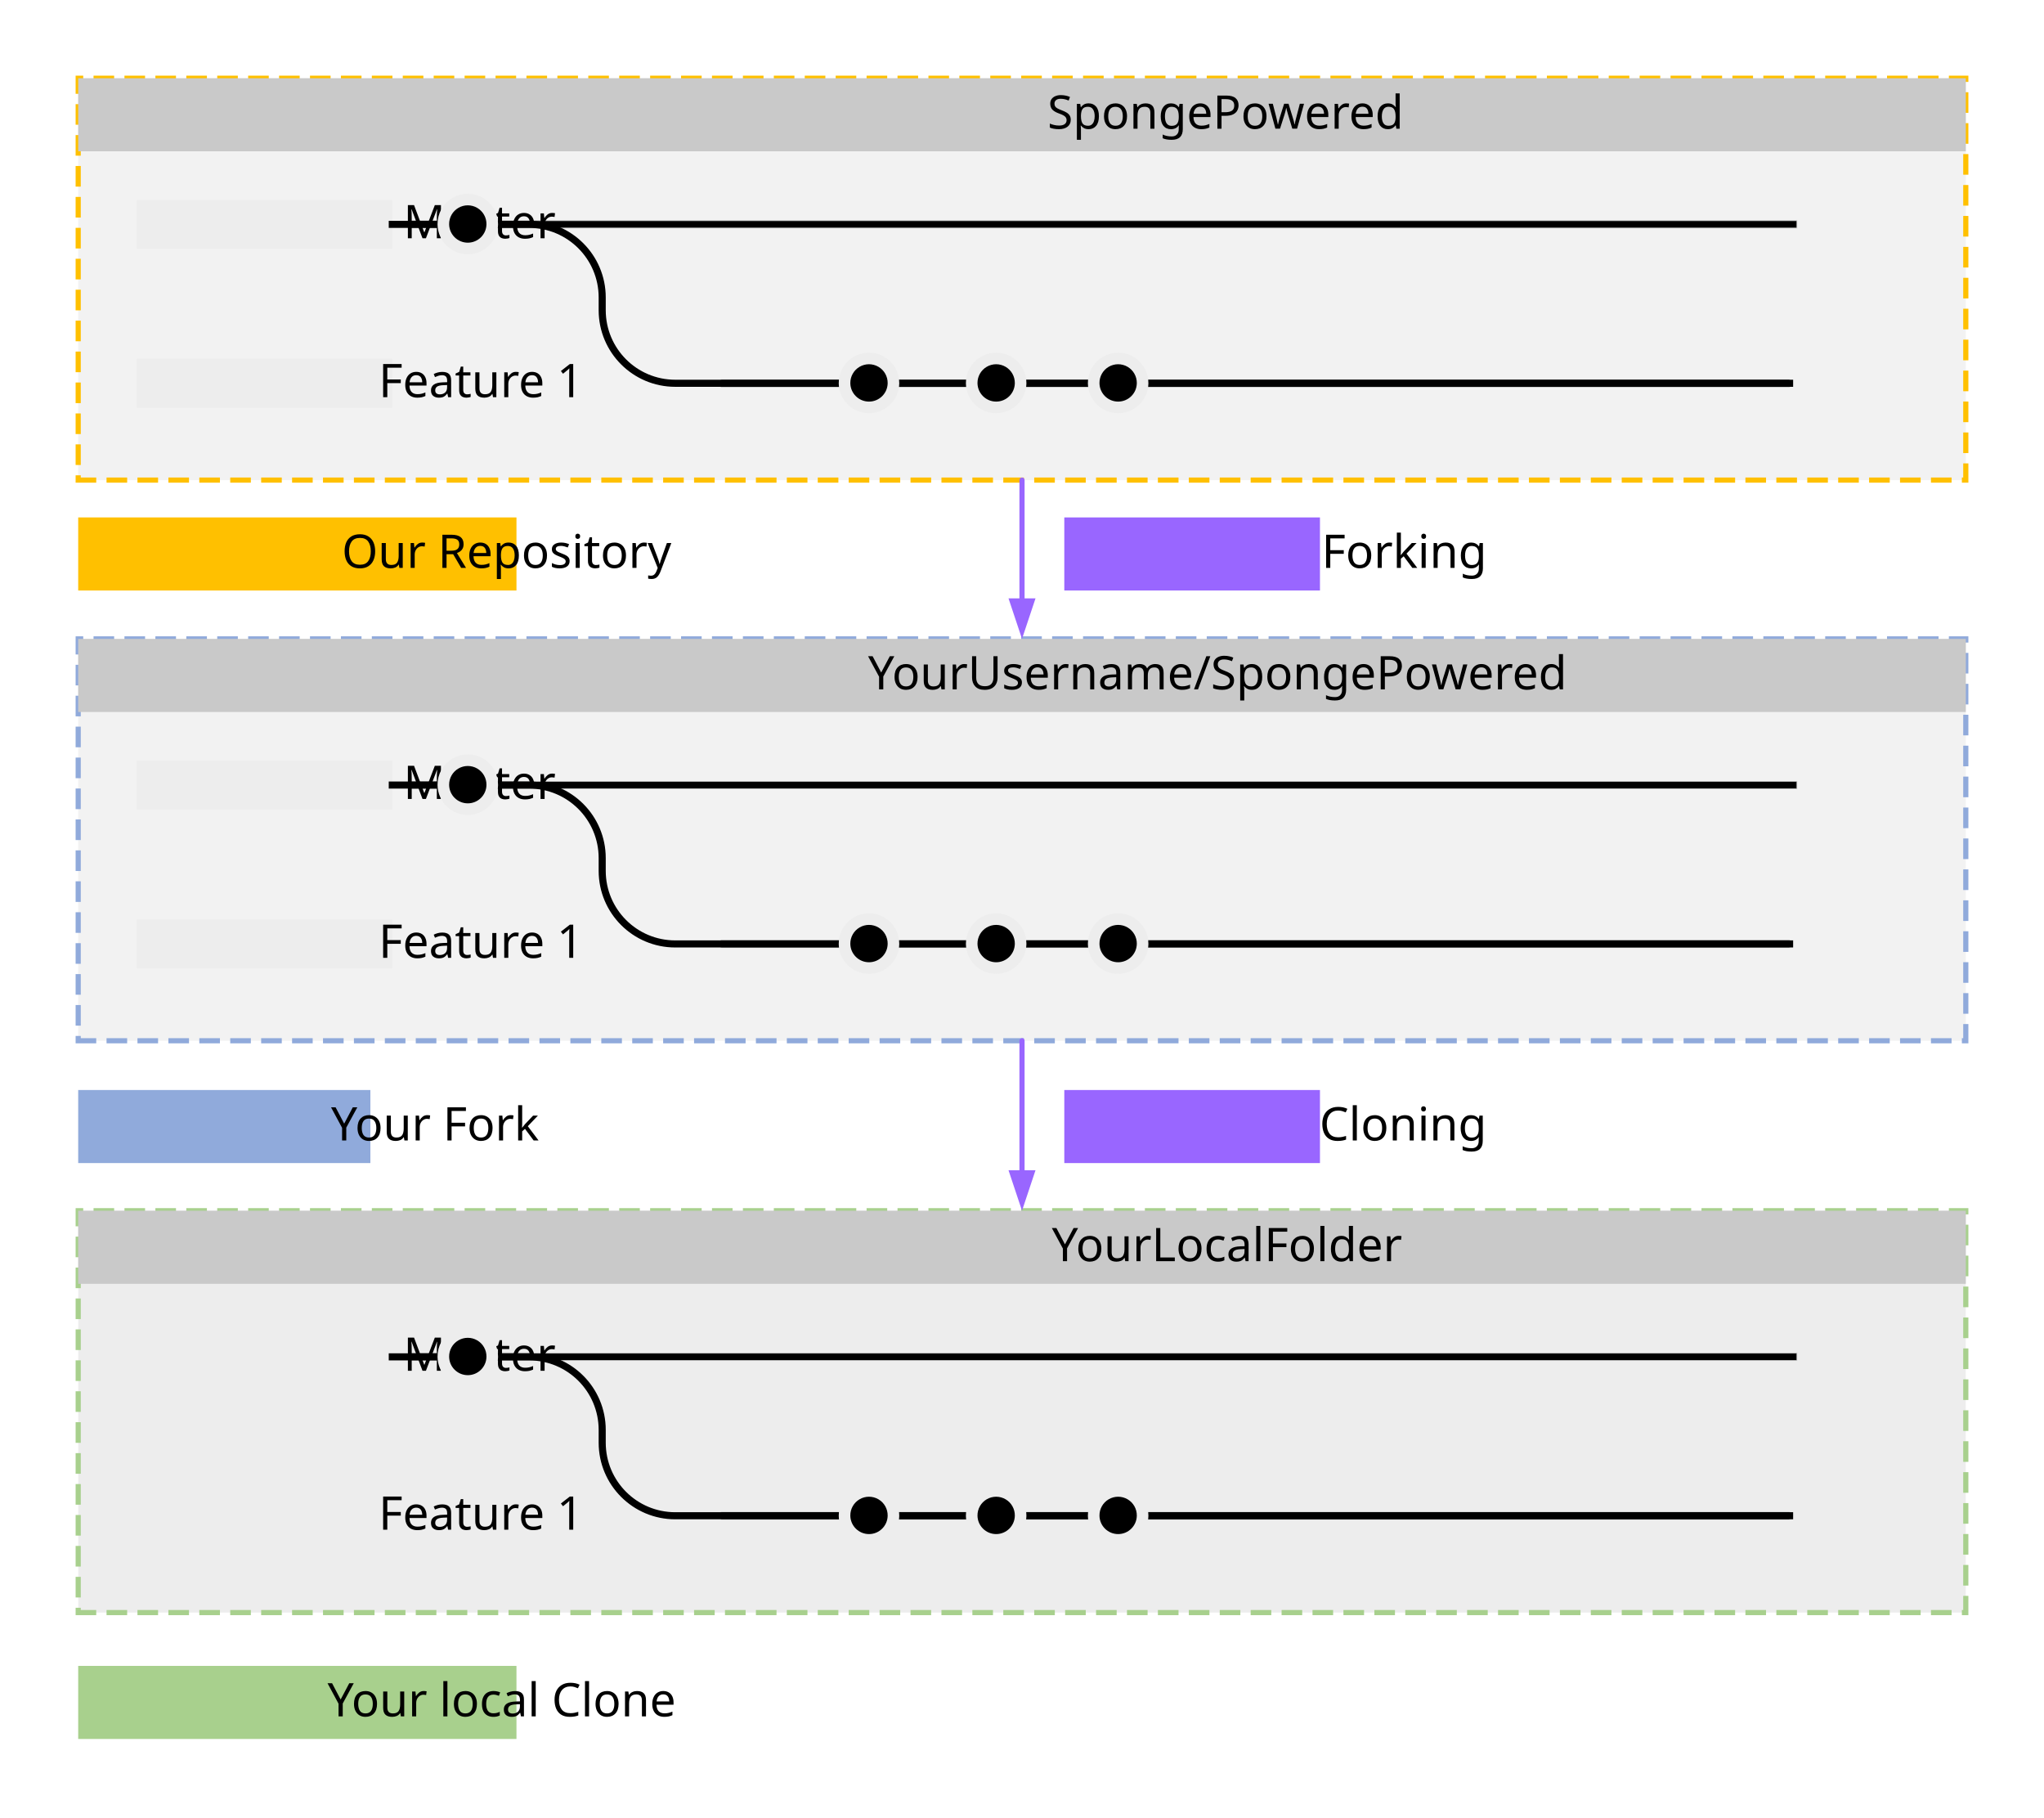
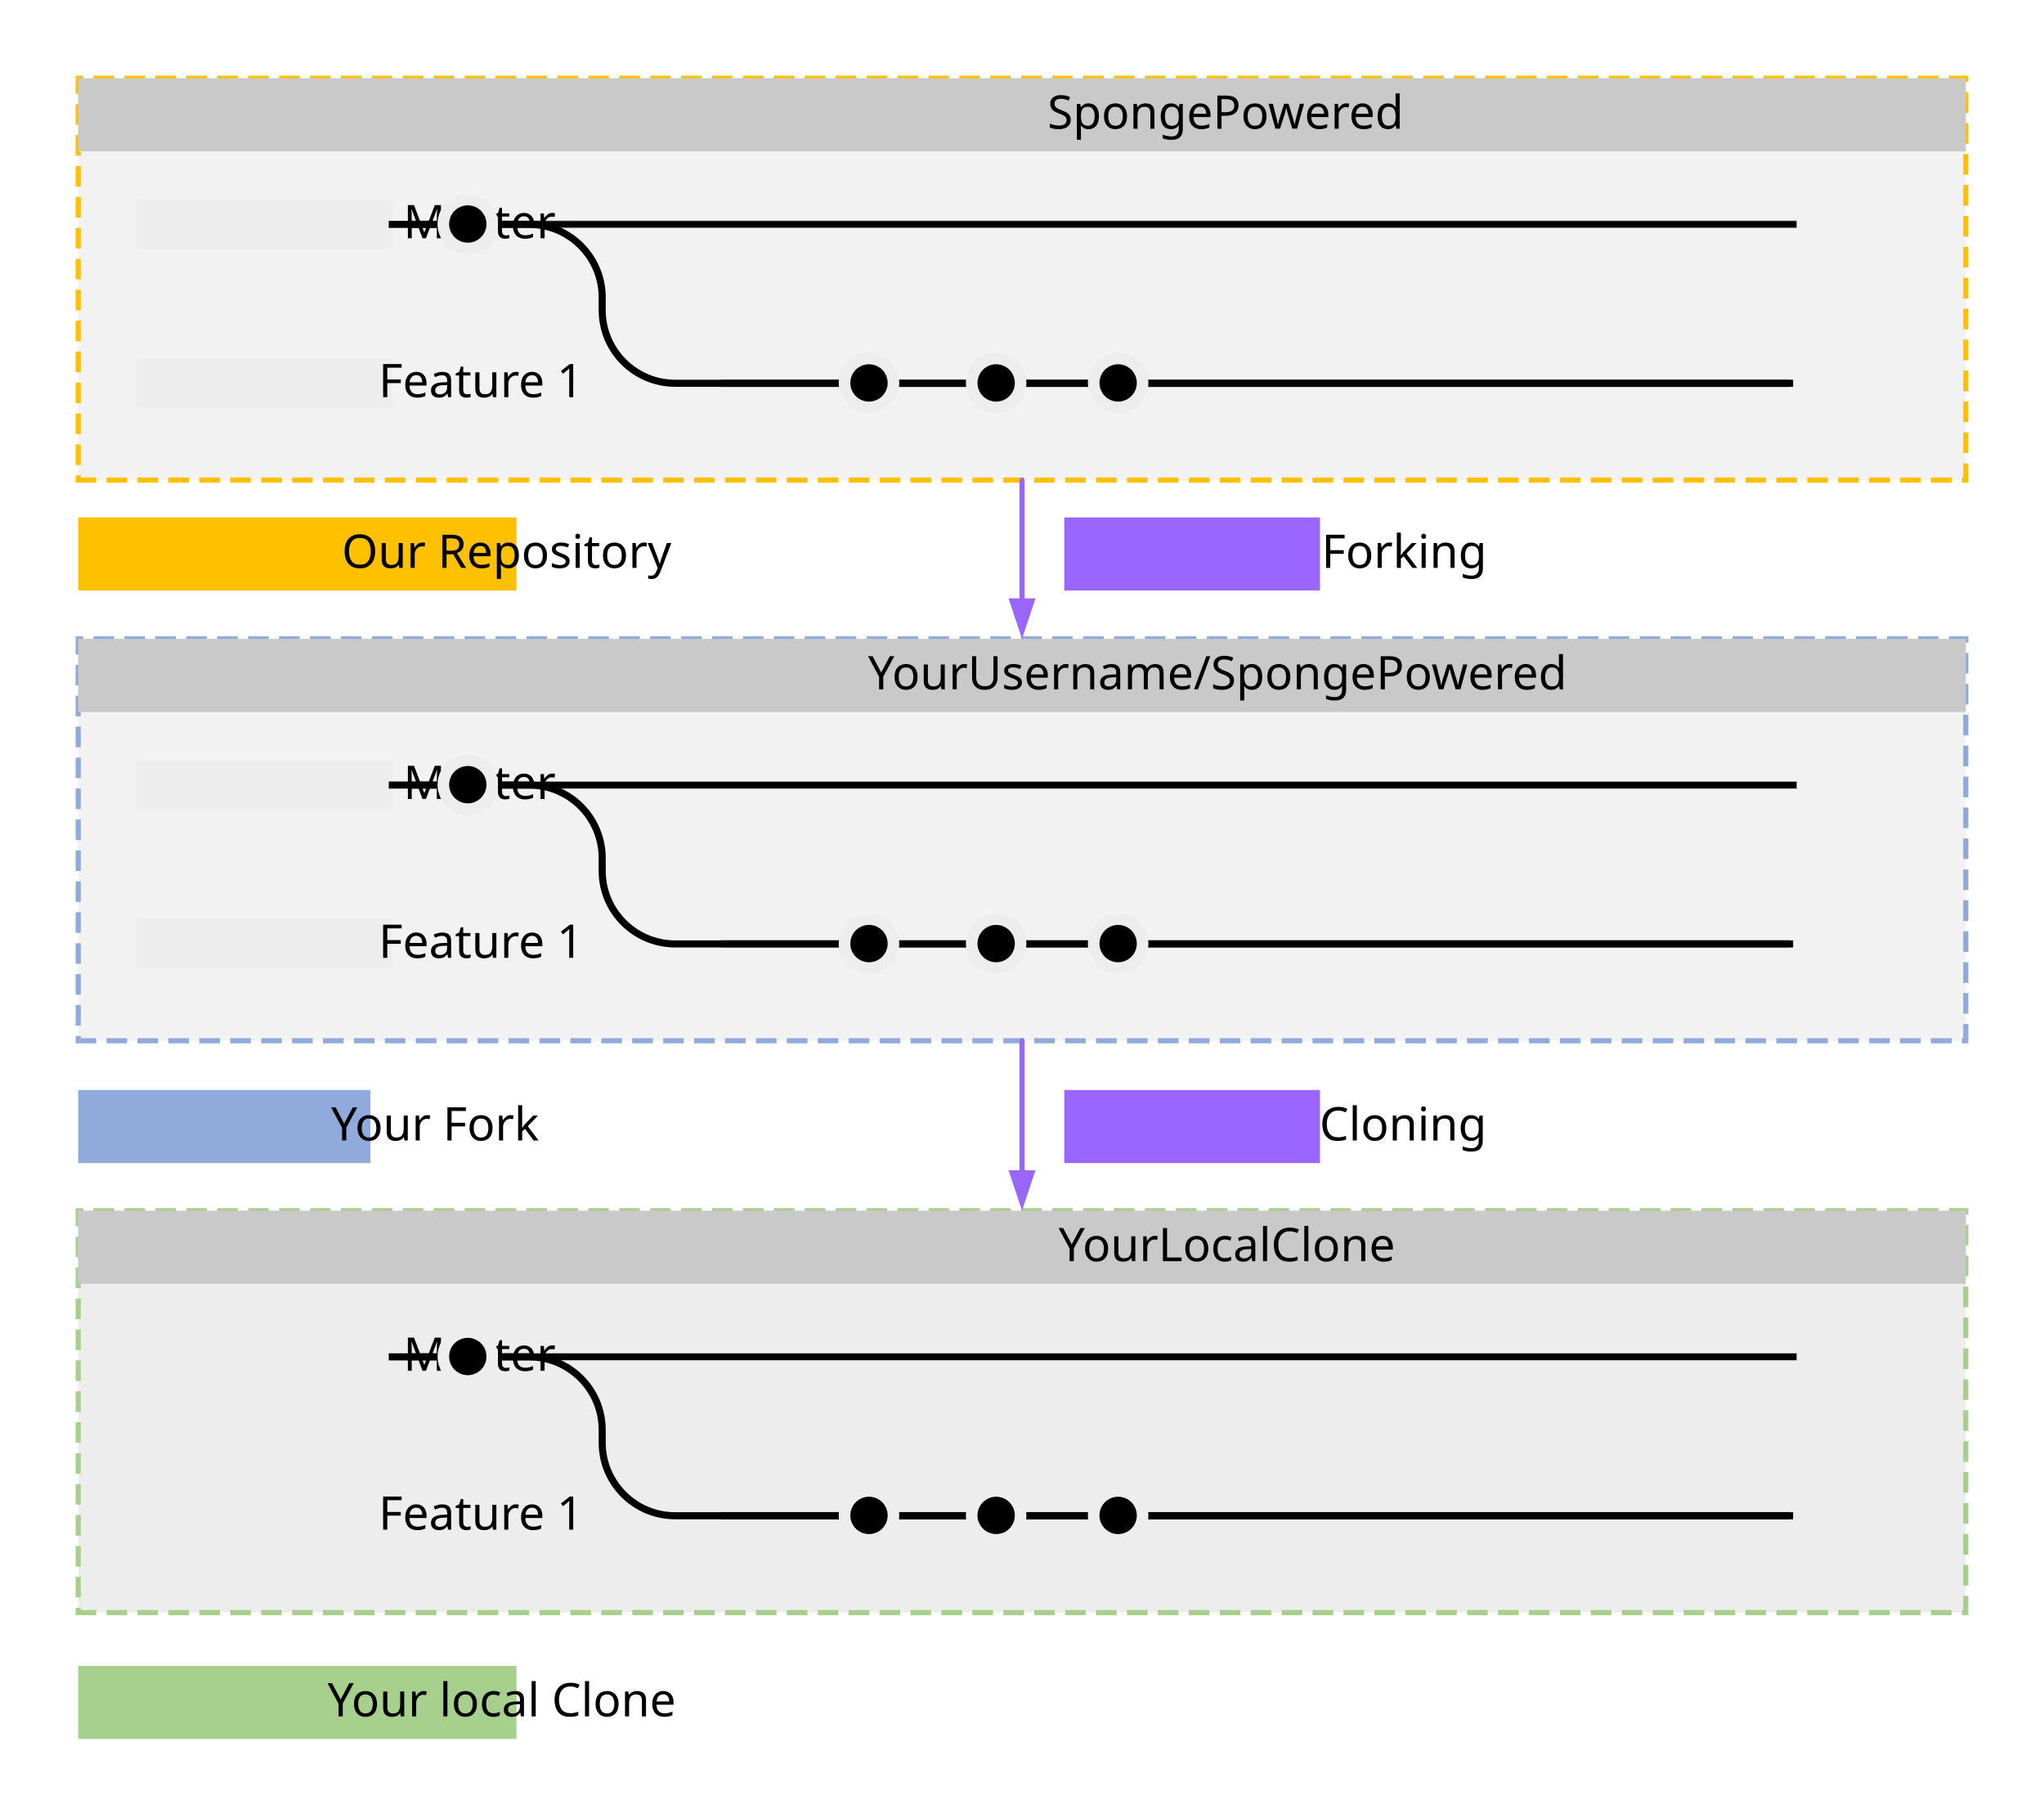
<svg xmlns="http://www.w3.org/2000/svg" xmlns:ns1="http://schemas.microsoft.com/visio/2003/SVGExtensions/" xmlns:xlink="http://www.w3.org/1999/xlink" width="11.017in" height="9.792in" viewBox="0 0 793.215 705" xml:space="preserve" color-interpolation-filters="sRGB" class="st17">
  <ns1:documentProperties ns1:langID="1031" ns1:metric="true" ns1:viewMarkup="false">
    <ns1:userDefs>
      <ns1:ud ns1:nameU="msvNoAutoConnect" ns1:val="VT0(0):26" />
      <ns1:ud ns1:nameU="visV14CFF" ns1:prompt="" ns1:val="VT0(1):26" />
      <ns1:ud ns1:nameU="visFlowchartType" ns1:prompt="" ns1:val="VT4(CrossFunctional)" />
    </ns1:userDefs>
  </ns1:documentProperties>
  <style type="text/css">
	
		.st1 {fill:#f2f2f2;stroke:#90aadb;stroke-dasharray:6,6;stroke-width:2}
		.st2 {fill:#000000;stroke:#c7c8c8;stroke-width:0.25}
		.st3 {fill:#ededed;stroke:none;stroke-width:0.25}
		.st4 {fill:#000000;font-family:Montserrat;font-size:1.5em}
		.st5 {fill:none;stroke:none;stroke-width:2}
		.st6 {fill:#c9c9c9;stroke:none;stroke-width:0.25}
		.st7 {fill:#ededed;stroke:#a8d08d;stroke-dasharray:6,6;stroke-width:2}
		.st8 {stroke:#000000;stroke-width:2.75}
		.st9 {marker-end:url(#mrkr13-49);stroke:#9966ff;stroke-linecap:round;stroke-linejoin:round;stroke-width:2}
		.st10 {fill:#9966ff;fill-opacity:1;stroke:#9966ff;stroke-opacity:1;stroke-width:0.382}
		.st11 {fill:#90aadb;stroke:none;stroke-width:2}
		.st12 {fill:#a8d08d;stroke:none;stroke-width:2}
		.st13 {fill:#9966ff;stroke:none;stroke-width:2}
		.st14 {fill:#f2f2f2;stroke:#ffc000;stroke-dasharray:6,6;stroke-width:2}
		.st15 {fill:#ffc000;stroke:none;stroke-width:2}
		.st16 {fill:#000000;stroke:#ededed;stroke-width:4.5}
		.st17 {fill:none;fill-rule:evenodd;font-size:12px;overflow:visible;stroke-linecap:square;stroke-miterlimit:3}
	
	</style>
  <defs id="Markers">
    <g id="lend13">
      <path d="M 3 1 L 0 0 L 3 -1 L 3 1 " style="stroke:none" />
    </g>
    <marker id="mrkr13-49" class="st10" ns1:arrowType="13" ns1:arrowSize="3" ns1:setback="7.86" refX="-7.86" orient="auto" markerUnits="strokeWidth" overflow="visible">
      <use xlink:href="#lend13" transform="scale(-2.62,-2.62) " />
    </marker>
  </defs>
  <g ns1:mID="0" ns1:index="1" ns1:groupContext="foregroundPage">
    <ns1:userDefs>
      <ns1:ud ns1:nameU="msvThemeOrder" ns1:val="VT0(0):26" />
    </ns1:userDefs>
    <ns1:pageProperties ns1:drawingScale="0.0393701" ns1:pageScale="0.0393701" ns1:drawingUnits="24" ns1:shadowOffsetX="8.50394" ns1:shadowOffsetY="-8.50394" />
    <ns1:layer ns1:name="Verbinder" ns1:index="0" />
    <g id="shape25-1" ns1:mID="25" ns1:groupContext="shape" transform="translate(30.3465,-301.229)">
      <ns1:userDefs>
        <ns1:ud ns1:nameU="visVersion" ns1:val="VT0(15):26" />
      </ns1:userDefs>
      <path d="M0 705 L732.52 705 L732.52 549.09 L0 549.09 L0 705 Z" class="st1" />
    </g>
    <g id="group37-3" transform="translate(272.709,-390.945)" ns1:mID="37" ns1:groupContext="group">
			</g>
    <g id="shape23-4" ns1:mID="23" ns1:groupContext="shape" transform="translate(159.323,-399.024)">
      <ns1:userDefs>
        <ns1:ud ns1:nameU="visVersion" ns1:val="VT0(15):26" />
      </ns1:userDefs>
      <rect x="0" y="702.166" width="538" height="2.835" class="st2" />
    </g>
    <g id="shape42-6" ns1:mID="42" ns1:groupContext="shape" transform="translate(53.0236,-390.945)">
      <ns1:userDefs>
        <ns1:ud ns1:nameU="visVersion" ns1:val="VT0(15):26" />
      </ns1:userDefs>
      <ns1:textBlock ns1:margins="rect(4,4,4,4)" ns1:tabSpace="42.5197" />
      <ns1:textRect cx="49.606" cy="695.504" width="99.22" height="18.992" />
      <rect x="0" y="686.008" width="99.213" height="18.992" class="st3" />
      <text x="19.28" y="700.9" class="st4" ns1:langID="1031">
        <ns1:paragraph ns1:horizAlign="1" />
        <ns1:tabList />Master</text>
    </g>
    <g id="shape52-9" ns1:mID="52" ns1:groupContext="shape" transform="translate(54.4409,-377.055)">
      <rect x="0" y="658.229" width="676.898" height="46.772" class="st5" />
    </g>
    <g id="shape36-11" ns1:mID="36" ns1:groupContext="shape" transform="translate(30.3465,-428.788)">
      <ns1:textBlock ns1:margins="rect(2,2,2,2)" ns1:tabSpace="42.5197" />
      <ns1:textRect cx="366.261" cy="690.827" width="732.53" height="28.346" />
      <rect x="0" y="676.654" width="732.522" height="28.346" class="st6" />
      <text x="222.29" y="696.23" class="st4" ns1:langID="1031">
        <ns1:paragraph ns1:horizAlign="1" />
        <ns1:tabList />YourUsername/SpongePowered</text>
    </g>
    <g id="shape60-14" ns1:mID="60" ns1:groupContext="shape" transform="translate(279.795,-337.37)">
      <ns1:userDefs>
        <ns1:ud ns1:nameU="visVersion" ns1:val="VT0(15):26" />
      </ns1:userDefs>
      <rect x="0" y="702.166" width="414.693" height="2.835" class="st2" />
    </g>
    <g id="shape65-16" ns1:mID="65" ns1:groupContext="shape" transform="translate(53.0236,-329.292)">
      <ns1:userDefs>
        <ns1:ud ns1:nameU="visVersion" ns1:val="VT0(15):26" />
      </ns1:userDefs>
      <ns1:textBlock ns1:margins="rect(4,4,4,4)" ns1:tabSpace="42.5197" />
      <ns1:textRect cx="49.606" cy="695.504" width="99.22" height="18.992" />
      <rect x="0" y="686.008" width="99.213" height="18.992" class="st3" />
      <text x="9.68" y="700.9" class="st4" ns1:langID="1031">
        <ns1:paragraph ns1:horizAlign="1" />
        <ns1:tabList />Feature 1</text>
    </g>
    <g id="shape66-19" ns1:mID="66" ns1:groupContext="shape" transform="translate(54.4409,-315.402)">
      <rect x="0" y="658.229" width="676.898" height="46.772" class="st5" />
    </g>
    <g id="shape74-21" ns1:mID="74" ns1:groupContext="shape" transform="translate(30.3465,-79.3782)">
      <ns1:userDefs>
        <ns1:ud ns1:nameU="visVersion" ns1:val="VT0(15):26" />
      </ns1:userDefs>
      <path d="M0 705 L732.52 705 L732.52 549.09 L0 549.09 L0 705 Z" class="st7" />
    </g>
    <g id="group75-23" transform="translate(272.709,-169.095)" ns1:mID="75" ns1:groupContext="group">
			</g>
    <g id="shape76-24" ns1:mID="76" ns1:groupContext="shape" transform="translate(159.323,-177.173)">
      <ns1:userDefs>
        <ns1:ud ns1:nameU="visVersion" ns1:val="VT0(15):26" />
      </ns1:userDefs>
      <rect x="0" y="702.166" width="538" height="2.835" class="st2" />
    </g>
    <g id="shape80-26" ns1:mID="80" ns1:groupContext="shape" transform="translate(53.0236,-169.095)">
      <ns1:userDefs>
        <ns1:ud ns1:nameU="visVersion" ns1:val="VT0(15):26" />
      </ns1:userDefs>
      <ns1:textBlock ns1:margins="rect(4,4,4,4)" ns1:tabSpace="42.5197" />
      <ns1:textRect cx="49.606" cy="695.504" width="99.22" height="18.992" />
      <rect x="0" y="686.008" width="99.213" height="18.992" class="st3" />
      <text x="19.28" y="700.9" class="st4" ns1:langID="1031">
        <ns1:paragraph ns1:horizAlign="1" />
        <ns1:tabList />Master</text>
    </g>
    <g id="shape81-29" ns1:mID="81" ns1:groupContext="shape" transform="translate(54.4409,-155.205)">
      <rect x="0" y="658.229" width="676.898" height="46.772" class="st5" />
    </g>
    <g id="shape82-31" ns1:mID="82" ns1:groupContext="shape" transform="translate(30.3465,-206.937)">
      <ns1:textBlock ns1:margins="rect(2,2,2,2)" ns1:tabSpace="42.5197" />
      <ns1:textRect cx="366.261" cy="690.827" width="732.53" height="28.346" />
      <rect x="0" y="676.654" width="732.522" height="28.346" class="st6" />
-       <text x="293.61" y="696.23" class="st4" ns1:langID="1031">
-         <ns1:paragraph ns1:horizAlign="1" />
-         <ns1:tabList />YourLocalFolder</text>
+       <text x="296.23" y="696.23" class="st4" ns1:langID="1031">
+         <ns1:paragraph ns1:horizAlign="1" />
+         <ns1:tabList />YourLocalClone</text>
    </g>
    <g id="shape83-34" ns1:mID="83" ns1:groupContext="shape" transform="translate(279.795,-115.52)">
      <ns1:userDefs>
        <ns1:ud ns1:nameU="visVersion" ns1:val="VT0(15):26" />
      </ns1:userDefs>
      <rect x="0" y="702.166" width="414.693" height="2.835" class="st2" />
    </g>
    <g id="shape87-36" ns1:mID="87" ns1:groupContext="shape" transform="translate(53.0236,-107.441)">
      <ns1:userDefs>
        <ns1:ud ns1:nameU="visVersion" ns1:val="VT0(15):26" />
      </ns1:userDefs>
      <ns1:textBlock ns1:margins="rect(4,4,4,4)" ns1:tabSpace="42.5197" />
      <ns1:textRect cx="49.606" cy="695.504" width="99.22" height="18.992" />
      <rect x="0" y="686.008" width="99.213" height="18.992" class="st3" />
      <text x="9.68" y="700.9" class="st4" ns1:langID="1031">
        <ns1:paragraph ns1:horizAlign="1" />
        <ns1:tabList />Feature 1</text>
    </g>
    <g id="shape88-39" ns1:mID="88" ns1:groupContext="shape" transform="translate(54.4409,-93.5514)">
      <rect x="0" y="658.229" width="676.898" height="46.772" class="st5" />
    </g>
    <g id="shape89-41" ns1:mID="89" ns1:groupContext="shape" ns1:layerMember="0" transform="translate(152.236,-178.591)">
      <path d="M0 705 L53.12 705 A28.346 28.346 0 0 1 81.46 733.35 L81.46 738.31 A28.346 28.346 -180 0 0 109.81 766.65        L542.25 766.65" class="st8" />
    </g>
    <g id="shape90-44" ns1:mID="90" ns1:groupContext="shape" ns1:layerMember="0" transform="translate(389.521,-301.229)">
      <path d="M7.09 705 L7.09 755.23" class="st9" />
    </g>
    <g id="shape91-50" ns1:mID="91" ns1:groupContext="shape" transform="translate(30.3465,-253.77)">
      <ns1:userDefs>
        <ns1:ud ns1:nameU="visVersion" ns1:val="VT0(15):26" />
      </ns1:userDefs>
      <ns1:textBlock ns1:margins="rect(4,4,4,4)" ns1:tabSpace="42.5197" />
      <ns1:textRect cx="56.693" cy="690.827" width="113.39" height="28.346" />
      <rect x="0" y="676.654" width="113.386" height="28.346" class="st11" />
      <text x="13.89" y="696.23" class="st4" ns1:langID="1031">
        <ns1:paragraph ns1:horizAlign="1" />
        <ns1:tabList />Your Fork</text>
    </g>
    <g id="shape92-53" ns1:mID="92" ns1:groupContext="shape" transform="translate(30.3465,-30.3465)">
      <ns1:userDefs>
        <ns1:ud ns1:nameU="visVersion" ns1:val="VT0(15):26" />
      </ns1:userDefs>
      <ns1:textBlock ns1:margins="rect(4,4,4,4)" ns1:tabSpace="42.5197" />
      <ns1:textRect cx="85.039" cy="690.827" width="170.08" height="28.346" />
      <rect x="0" y="676.654" width="170.079" height="28.346" class="st12" />
      <text x="12.52" y="696.23" class="st4" ns1:langID="1031">
        <ns1:paragraph ns1:horizAlign="1" />
        <ns1:tabList />Your local Clone</text>
    </g>
    <g id="shape95-56" ns1:mID="95" ns1:groupContext="shape" transform="translate(413.024,-253.77)">
      <ns1:userDefs>
        <ns1:ud ns1:nameU="visVersion" ns1:val="VT0(15):26" />
      </ns1:userDefs>
      <ns1:textBlock ns1:margins="rect(4,4,4,4)" ns1:tabSpace="42.5197" />
      <ns1:textRect cx="49.606" cy="690.827" width="99.22" height="28.346" />
      <rect x="0" y="676.654" width="99.213" height="28.346" class="st13" />
      <text x="14.8" y="696.23" class="st4" ns1:langID="1031">
        <ns1:paragraph ns1:horizAlign="1" />
        <ns1:tabList />Cloning</text>
    </g>
    <g id="shape97-59" ns1:mID="97" ns1:groupContext="shape" transform="translate(30.3465,-518.748)">
      <ns1:userDefs>
        <ns1:ud ns1:nameU="visVersion" ns1:val="VT0(15):26" />
      </ns1:userDefs>
      <path d="M0 705 L732.52 705 L732.52 549.09 L0 549.09 L0 705 Z" class="st14" />
    </g>
    <g id="group98-61" transform="translate(272.709,-608.465)" ns1:mID="98" ns1:groupContext="group">
			</g>
    <g id="shape99-62" ns1:mID="99" ns1:groupContext="shape" transform="translate(159.323,-616.544)">
      <ns1:userDefs>
        <ns1:ud ns1:nameU="visVersion" ns1:val="VT0(15):26" />
      </ns1:userDefs>
      <rect x="0" y="702.166" width="538" height="2.835" class="st2" />
    </g>
    <g id="shape103-64" ns1:mID="103" ns1:groupContext="shape" transform="translate(53.0236,-608.465)">
      <ns1:userDefs>
        <ns1:ud ns1:nameU="visVersion" ns1:val="VT0(15):26" />
      </ns1:userDefs>
      <ns1:textBlock ns1:margins="rect(4,4,4,4)" ns1:tabSpace="42.5197" />
      <ns1:textRect cx="49.606" cy="695.504" width="99.22" height="18.992" />
      <rect x="0" y="686.008" width="99.213" height="18.992" class="st3" />
      <text x="19.28" y="700.9" class="st4" ns1:langID="1031">
        <ns1:paragraph ns1:horizAlign="1" />
        <ns1:tabList />Master</text>
    </g>
    <g id="shape104-67" ns1:mID="104" ns1:groupContext="shape" transform="translate(54.4409,-594.575)">
      <rect x="0" y="658.229" width="676.898" height="46.772" class="st5" />
    </g>
    <g id="shape105-69" ns1:mID="105" ns1:groupContext="shape" transform="translate(30.3465,-646.307)">
      <ns1:textBlock ns1:margins="rect(2,2,2,2)" ns1:tabSpace="42.5197" />
      <ns1:textRect cx="366.261" cy="690.827" width="732.53" height="28.346" />
      <rect x="0" y="676.654" width="732.522" height="28.346" class="st6" />
      <text x="291.91" y="696.23" class="st4" ns1:langID="1031">
        <ns1:paragraph ns1:horizAlign="1" />
        <ns1:tabList />SpongePowered</text>
    </g>
    <g id="shape106-72" ns1:mID="106" ns1:groupContext="shape" transform="translate(279.795,-554.89)">
      <ns1:userDefs>
        <ns1:ud ns1:nameU="visVersion" ns1:val="VT0(15):26" />
      </ns1:userDefs>
      <rect x="0" y="702.166" width="414.693" height="2.835" class="st2" />
    </g>
    <g id="shape110-74" ns1:mID="110" ns1:groupContext="shape" transform="translate(53.0236,-546.811)">
      <ns1:userDefs>
        <ns1:ud ns1:nameU="visVersion" ns1:val="VT0(15):26" />
      </ns1:userDefs>
      <ns1:textBlock ns1:margins="rect(4,4,4,4)" ns1:tabSpace="42.5197" />
      <ns1:textRect cx="49.606" cy="695.504" width="99.22" height="18.992" />
      <rect x="0" y="686.008" width="99.213" height="18.992" class="st3" />
      <text x="9.68" y="700.9" class="st4" ns1:langID="1031">
        <ns1:paragraph ns1:horizAlign="1" />
        <ns1:tabList />Feature 1</text>
    </g>
    <g id="shape111-77" ns1:mID="111" ns1:groupContext="shape" transform="translate(54.4409,-532.921)">
      <rect x="0" y="658.229" width="676.898" height="46.772" class="st5" />
    </g>
    <g id="shape112-79" ns1:mID="112" ns1:groupContext="shape" ns1:layerMember="0" transform="translate(152.236,-617.961)">
      <path d="M0 705 L53.12 705 A28.346 28.346 0 0 1 81.46 733.35 L81.46 738.31 A28.346 28.346 -180 0 0 109.81 766.65        L542.25 766.65" class="st8" />
    </g>
    <g id="shape113-82" ns1:mID="113" ns1:groupContext="shape" ns1:layerMember="0" transform="translate(389.521,-518.748)">
      <path d="M7.09 705 L7.09 750.89" class="st9" />
    </g>
    <g id="shape114-87" ns1:mID="114" ns1:groupContext="shape" transform="translate(413.024,-475.916)">
      <ns1:userDefs>
        <ns1:ud ns1:nameU="visVersion" ns1:val="VT0(15):26" />
      </ns1:userDefs>
      <ns1:textBlock ns1:margins="rect(4,4,4,4)" ns1:tabSpace="42.5197" />
      <ns1:textRect cx="49.606" cy="690.827" width="99.22" height="28.346" />
      <rect x="0" y="676.654" width="99.213" height="28.346" class="st13" />
      <text x="15.62" y="696.23" class="st4" ns1:langID="1031">
        <ns1:paragraph ns1:horizAlign="1" />
        <ns1:tabList />Forking</text>
    </g>
    <g id="shape115-90" ns1:mID="115" ns1:groupContext="shape" transform="translate(30.3465,-475.916)">
      <ns1:userDefs>
        <ns1:ud ns1:nameU="visVersion" ns1:val="VT0(15):26" />
      </ns1:userDefs>
      <ns1:textBlock ns1:margins="rect(4,4,4,4)" ns1:tabSpace="42.5197" />
      <ns1:textRect cx="85.039" cy="690.827" width="170.08" height="28.346" />
      <rect x="0" y="676.654" width="170.079" height="28.346" class="st15" />
      <text x="18.06" y="696.23" class="st4" ns1:langID="1031">
        <ns1:paragraph ns1:horizAlign="1" />
        <ns1:tabList />Our Repository</text>
    </g>
    <g id="shape84-93" ns1:mID="84" ns1:groupContext="shape" transform="translate(327.736,-107.441)">
      <ns1:userDefs>
        <ns1:ud ns1:nameU="visVersion" ns1:val="VT0(15):26" />
      </ns1:userDefs>
      <path d="M0 695.5 A9.496 9.496 0 1 1 18.99 695.5 A9.496 9.496 0 0 1 0 695.5 Z" class="st16" />
    </g>
    <g id="shape85-95" ns1:mID="85" ns1:groupContext="shape" transform="translate(377.083,-107.441)">
      <ns1:userDefs>
        <ns1:ud ns1:nameU="visVersion" ns1:val="VT0(15):26" />
      </ns1:userDefs>
      <path d="M0 695.5 A9.496 9.496 0 1 1 18.99 695.5 A9.496 9.496 0 0 1 0 695.5 Z" class="st16" />
    </g>
    <g id="shape86-97" ns1:mID="86" ns1:groupContext="shape" transform="translate(424.422,-107.441)">
      <ns1:userDefs>
        <ns1:ud ns1:nameU="visVersion" ns1:val="VT0(15):26" />
      </ns1:userDefs>
      <path d="M0 695.5 A9.496 9.496 0 1 1 18.99 695.5 A9.496 9.496 0 0 1 0 695.5 Z" class="st16" />
    </g>
    <g id="shape71-99" ns1:mID="71" ns1:groupContext="shape" ns1:layerMember="0" transform="translate(152.236,-400.441)">
      <path d="M0 705 L53.12 705 A28.346 28.346 0 0 1 81.46 733.35 L81.46 738.31 A28.346 28.346 -180 0 0 109.81 766.65        L542.25 766.65" class="st8" />
    </g>
    <g id="shape64-102" ns1:mID="64" ns1:groupContext="shape" transform="translate(424.422,-329.292)">
      <ns1:userDefs>
        <ns1:ud ns1:nameU="visVersion" ns1:val="VT0(15):26" />
      </ns1:userDefs>
      <path d="M0 695.5 A9.496 9.496 0 1 1 18.99 695.5 A9.496 9.496 0 0 1 0 695.5 Z" class="st16" />
    </g>
    <g id="shape63-104" ns1:mID="63" ns1:groupContext="shape" transform="translate(377.083,-329.292)">
      <ns1:userDefs>
        <ns1:ud ns1:nameU="visVersion" ns1:val="VT0(15):26" />
      </ns1:userDefs>
      <path d="M0 695.5 A9.496 9.496 0 1 1 18.99 695.5 A9.496 9.496 0 0 1 0 695.5 Z" class="st16" />
    </g>
    <g id="shape62-106" ns1:mID="62" ns1:groupContext="shape" transform="translate(327.736,-329.292)">
      <ns1:userDefs>
        <ns1:ud ns1:nameU="visVersion" ns1:val="VT0(15):26" />
      </ns1:userDefs>
      <path d="M0 695.5 A9.496 9.496 0 1 1 18.99 695.5 A9.496 9.496 0 0 1 0 695.5 Z" class="st16" />
    </g>
    <g id="shape32-108" ns1:mID="32" ns1:groupContext="shape" transform="translate(172.042,-390.945)">
      <ns1:userDefs>
        <ns1:ud ns1:nameU="visVersion" ns1:val="VT0(15):26" />
      </ns1:userDefs>
      <path d="M0 695.5 A9.496 9.496 0 1 1 18.99 695.5 A9.496 9.496 0 0 1 0 695.5 Z" class="st16" />
    </g>
    <g id="shape107-110" ns1:mID="107" ns1:groupContext="shape" transform="translate(327.736,-546.811)">
      <ns1:userDefs>
        <ns1:ud ns1:nameU="visVersion" ns1:val="VT0(15):26" />
      </ns1:userDefs>
      <path d="M0 695.5 A9.496 9.496 0 1 1 18.99 695.5 A9.496 9.496 0 0 1 0 695.5 Z" class="st16" />
    </g>
    <g id="shape108-112" ns1:mID="108" ns1:groupContext="shape" transform="translate(377.083,-546.811)">
      <ns1:userDefs>
        <ns1:ud ns1:nameU="visVersion" ns1:val="VT0(15):26" />
      </ns1:userDefs>
      <path d="M0 695.5 A9.496 9.496 0 1 1 18.99 695.5 A9.496 9.496 0 0 1 0 695.5 Z" class="st16" />
    </g>
    <g id="shape109-114" ns1:mID="109" ns1:groupContext="shape" transform="translate(424.422,-546.811)">
      <ns1:userDefs>
        <ns1:ud ns1:nameU="visVersion" ns1:val="VT0(15):26" />
      </ns1:userDefs>
      <path d="M0 695.5 A9.496 9.496 0 1 1 18.99 695.5 A9.496 9.496 0 0 1 0 695.5 Z" class="st16" />
    </g>
    <g id="shape100-116" ns1:mID="100" ns1:groupContext="shape" transform="translate(172.042,-608.465)">
      <ns1:userDefs>
        <ns1:ud ns1:nameU="visVersion" ns1:val="VT0(15):26" />
      </ns1:userDefs>
      <path d="M0 695.5 A9.496 9.496 0 1 1 18.99 695.5 A9.496 9.496 0 0 1 0 695.5 Z" class="st16" />
    </g>
    <g id="shape77-118" ns1:mID="77" ns1:groupContext="shape" transform="translate(172.042,-169.095)">
      <ns1:userDefs>
        <ns1:ud ns1:nameU="visVersion" ns1:val="VT0(15):26" />
      </ns1:userDefs>
      <path d="M0 695.5 A9.496 9.496 0 1 1 18.99 695.5 A9.496 9.496 0 0 1 0 695.5 Z" class="st16" />
    </g>
  </g>
</svg>
